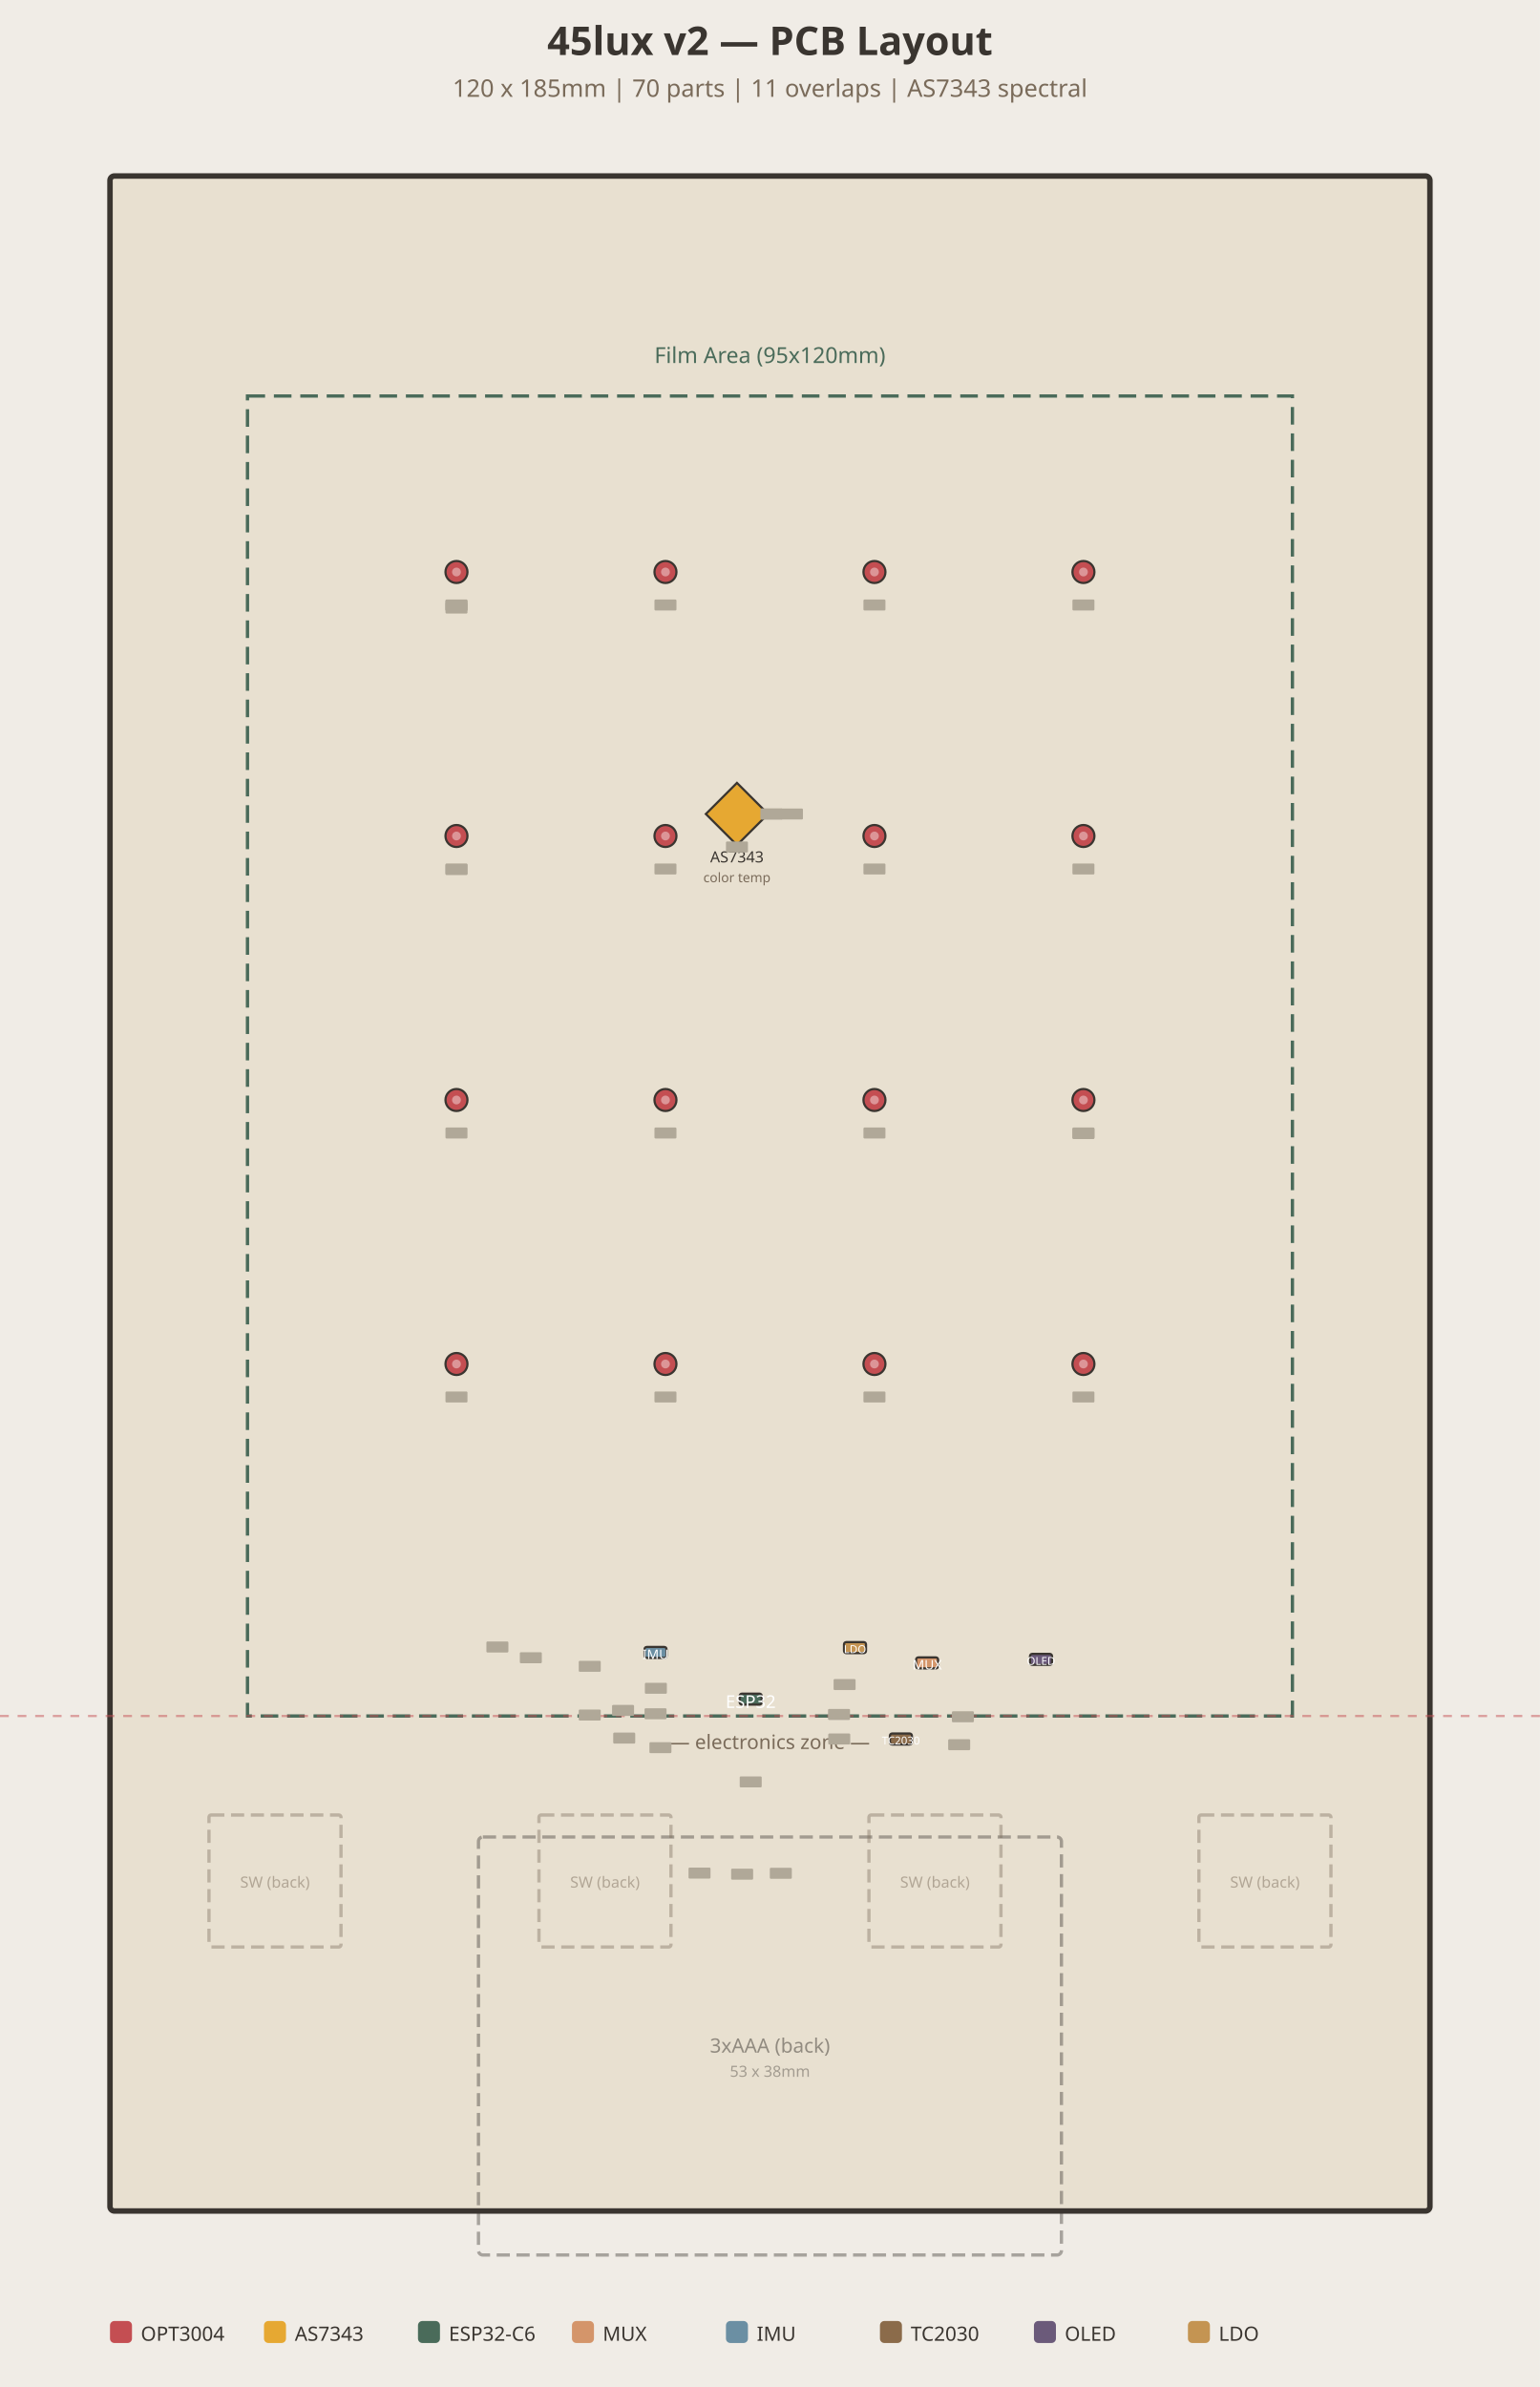
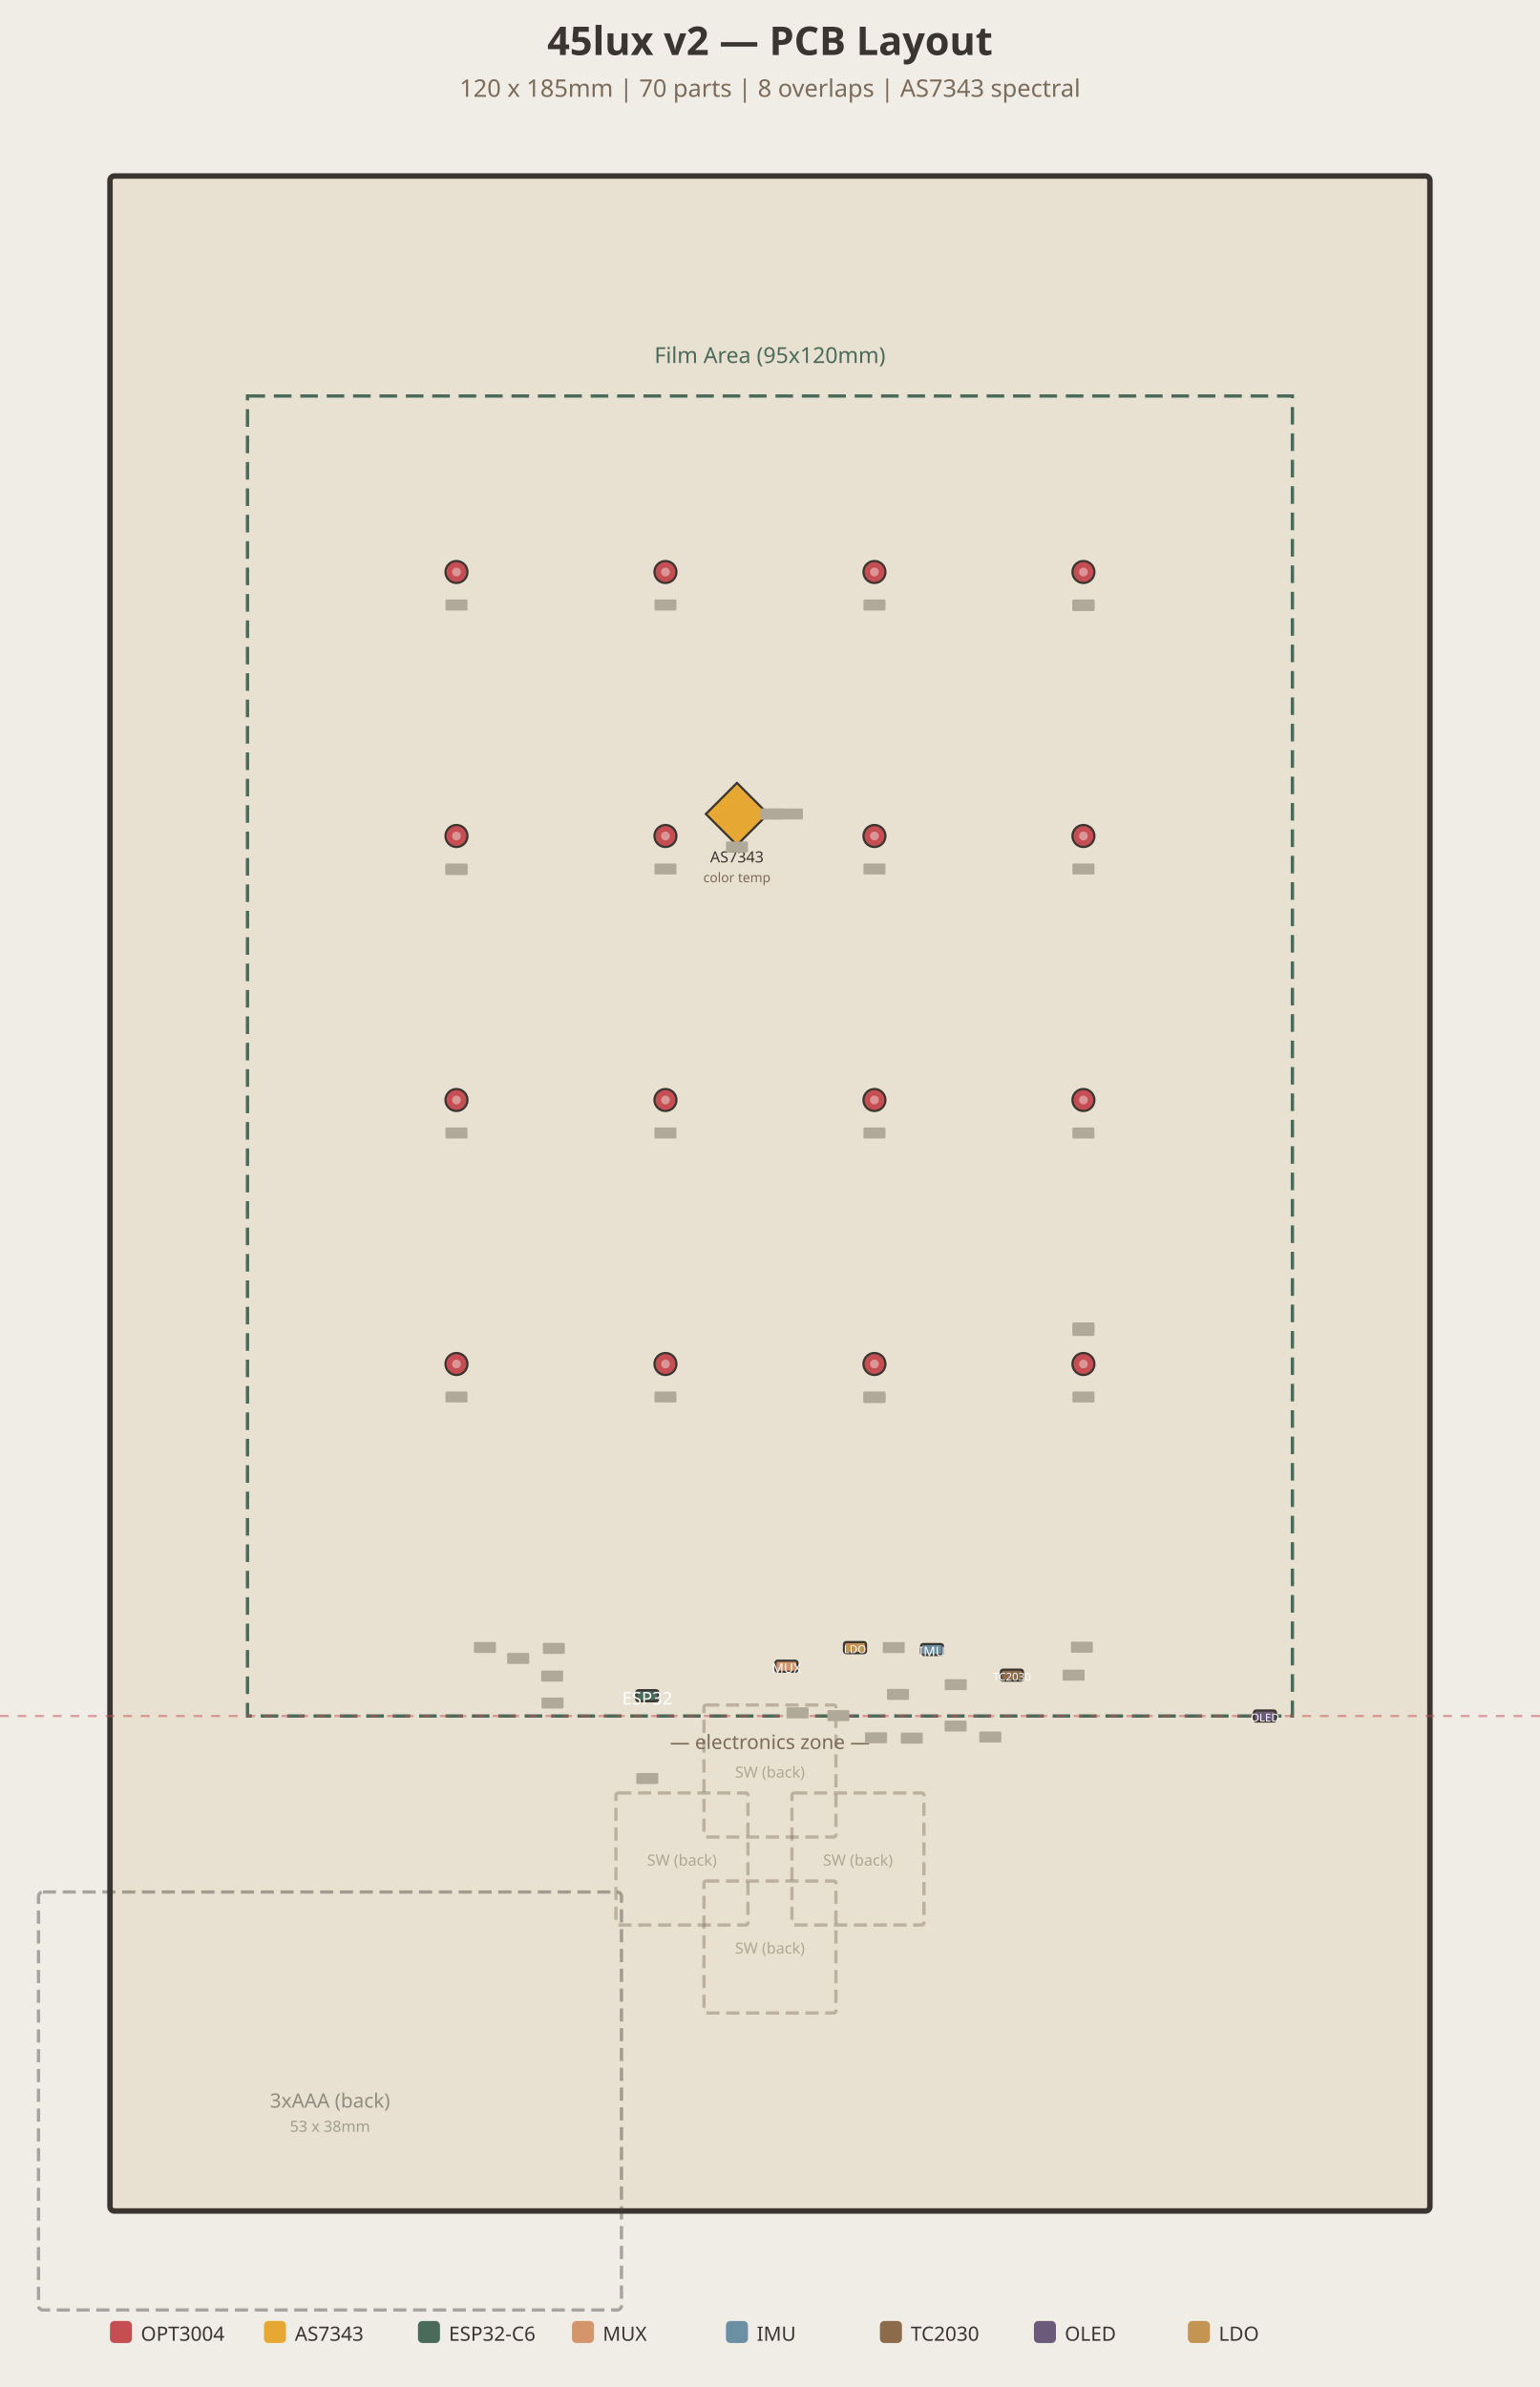
<svg xmlns="http://www.w3.org/2000/svg" width="700.0" height="1085.0">
  <rect width="700.0" height="1085.0" fill="#f0ece6" />
  <text x="350.0" y="25" text-anchor="middle" font-size="18" fill="#3a3530" font-family="sans-serif" font-weight="bold">45lux v2 — PCB Layout</text>
-   <text x="350.0" y="44" text-anchor="middle" font-size="11" fill="#7a6b5a" font-family="sans-serif">120 x 185mm | 70 parts | 11 overlaps | AS7343 spectral</text>
+   <text x="350.0" y="44" text-anchor="middle" font-size="11" fill="#7a6b5a" font-family="sans-serif">120 x 185mm | 70 parts | 8 overlaps | AS7343 spectral</text>
  <rect x="50.0" y="80.0" width="600.0" height="925.0" fill="#e8e0d0" stroke="#3a3530" stroke-width="2.5" rx="2" />
  <rect x="112.5" y="180.0" width="475.0" height="600.0" fill="none" stroke="#4a6b5a" stroke-width="1.5" stroke-dasharray="8,4" />
  <text x="350.0" y="165.0" text-anchor="middle" font-size="10" fill="#4a6b5a" font-family="sans-serif">Film Area (95x120mm)</text>
  <line x1="0.0" y1="780.0" x2="700.0" y2="780.0" stroke="#c44e52" stroke-width="1" stroke-dasharray="4,4" opacity="0.5" />
  <text x="350.0" y="795.0" text-anchor="middle" font-size="9" fill="#7a6b5a" font-family="sans-serif">— electronics zone —</text>
-   <rect x="217.5" y="835.0" width="265.0" height="190.0" fill="none" stroke="#3a3530" stroke-width="1.5" stroke-dasharray="6,3" rx="2" opacity="0.4" />
-   <text x="350.0" y="933.0" text-anchor="middle" font-size="9" fill="#3a3530" opacity="0.5" font-family="sans-serif">3xAAA (back)</text>
-   <text x="350.0" y="944.0" text-anchor="middle" font-size="7" fill="#3a3530" opacity="0.4" font-family="sans-serif">53 x 38mm</text>
+   <rect x="17.5" y="860.0" width="265.0" height="190.0" fill="none" stroke="#3a3530" stroke-width="1.5" stroke-dasharray="6,3" rx="2" opacity="0.4" />
+   <text x="150.0" y="958.0" text-anchor="middle" font-size="9" fill="#3a3530" opacity="0.5" font-family="sans-serif">3xAAA (back)</text>
+   <text x="150.0" y="969.0" text-anchor="middle" font-size="7" fill="#3a3530" opacity="0.4" font-family="sans-serif">53 x 38mm</text>
  <circle cx="207.5" cy="260.0" r="5" fill="#c44e52" stroke="#3a3530" stroke-width="1" />
  <circle cx="207.5" cy="260.0" r="2" fill="white" opacity="0.4" />
  <rect x="202.5" y="272.5" width="10.0" height="5.0" fill="#b0a898" stroke="none" rx="0.5" />
  <circle cx="302.5" cy="260.0" r="5" fill="#c44e52" stroke="#3a3530" stroke-width="1" />
  <circle cx="302.5" cy="260.0" r="2" fill="white" opacity="0.4" />
  <rect x="297.5" y="272.5" width="10.0" height="5.0" fill="#b0a898" stroke="none" rx="0.5" />
  <circle cx="397.5" cy="260.0" r="5" fill="#c44e52" stroke="#3a3530" stroke-width="1" />
  <circle cx="397.5" cy="260.0" r="2" fill="white" opacity="0.4" />
  <rect x="392.5" y="272.5" width="10.0" height="5.0" fill="#b0a898" stroke="none" rx="0.5" />
  <circle cx="492.5" cy="260.0" r="5" fill="#c44e52" stroke="#3a3530" stroke-width="1" />
  <circle cx="492.5" cy="260.0" r="2" fill="white" opacity="0.4" />
  <rect x="487.5" y="272.5" width="10.0" height="5.0" fill="#b0a898" stroke="none" rx="0.5" />
  <circle cx="207.5" cy="380.0" r="5" fill="#c44e52" stroke="#3a3530" stroke-width="1" />
  <circle cx="207.5" cy="380.0" r="2" fill="white" opacity="0.4" />
  <rect x="202.5" y="392.5" width="10.0" height="5.0" fill="#b0a898" stroke="none" rx="0.5" />
  <circle cx="302.5" cy="380.0" r="5" fill="#c44e52" stroke="#3a3530" stroke-width="1" />
  <circle cx="302.5" cy="380.0" r="2" fill="white" opacity="0.4" />
  <rect x="297.5" y="392.5" width="10.0" height="5.0" fill="#b0a898" stroke="none" rx="0.5" />
  <circle cx="397.5" cy="380.0" r="5" fill="#c44e52" stroke="#3a3530" stroke-width="1" />
  <circle cx="397.5" cy="380.0" r="2" fill="white" opacity="0.4" />
  <rect x="392.5" y="392.5" width="10.0" height="5.0" fill="#b0a898" stroke="none" rx="0.5" />
  <circle cx="492.5" cy="380.0" r="5" fill="#c44e52" stroke="#3a3530" stroke-width="1" />
  <circle cx="492.5" cy="380.0" r="2" fill="white" opacity="0.4" />
  <rect x="487.5" y="392.5" width="10.0" height="5.0" fill="#b0a898" stroke="none" rx="0.5" />
  <circle cx="207.5" cy="500.0" r="5" fill="#c44e52" stroke="#3a3530" stroke-width="1" />
  <circle cx="207.5" cy="500.0" r="2" fill="white" opacity="0.4" />
  <rect x="202.5" y="512.5" width="10.0" height="5.0" fill="#b0a898" stroke="none" rx="0.5" />
  <circle cx="302.5" cy="500.0" r="5" fill="#c44e52" stroke="#3a3530" stroke-width="1" />
  <circle cx="302.5" cy="500.0" r="2" fill="white" opacity="0.4" />
  <rect x="297.5" y="512.5" width="10.0" height="5.0" fill="#b0a898" stroke="none" rx="0.5" />
  <circle cx="397.5" cy="500.0" r="5" fill="#c44e52" stroke="#3a3530" stroke-width="1" />
  <circle cx="397.5" cy="500.0" r="2" fill="white" opacity="0.4" />
  <rect x="392.5" y="512.5" width="10.0" height="5.0" fill="#b0a898" stroke="none" rx="0.5" />
  <circle cx="492.5" cy="500.0" r="5" fill="#c44e52" stroke="#3a3530" stroke-width="1" />
  <circle cx="492.5" cy="500.0" r="2" fill="white" opacity="0.4" />
  <rect x="487.5" y="512.5" width="10.0" height="5.0" fill="#b0a898" stroke="none" rx="0.5" />
  <circle cx="207.5" cy="620.0" r="5" fill="#c44e52" stroke="#3a3530" stroke-width="1" />
  <circle cx="207.5" cy="620.0" r="2" fill="white" opacity="0.4" />
  <rect x="202.5" y="632.5" width="10.0" height="5.0" fill="#b0a898" stroke="none" rx="0.5" />
  <circle cx="302.5" cy="620.0" r="5" fill="#c44e52" stroke="#3a3530" stroke-width="1" />
  <circle cx="302.5" cy="620.0" r="2" fill="white" opacity="0.4" />
  <rect x="297.5" y="632.5" width="10.0" height="5.0" fill="#b0a898" stroke="none" rx="0.5" />
  <circle cx="397.5" cy="620.0" r="5" fill="#c44e52" stroke="#3a3530" stroke-width="1" />
  <circle cx="397.5" cy="620.0" r="2" fill="white" opacity="0.4" />
  <rect x="392.5" y="632.5" width="10.0" height="5.0" fill="#b0a898" stroke="none" rx="0.5" />
  <circle cx="492.5" cy="620.0" r="5" fill="#c44e52" stroke="#3a3530" stroke-width="1" />
  <circle cx="492.5" cy="620.0" r="2" fill="white" opacity="0.4" />
  <rect x="487.5" y="632.5" width="10.0" height="5.0" fill="#b0a898" stroke="none" rx="0.5" />
  <rect x="325.0" y="360.0" width="20" height="20" fill="#e6a832" stroke="#3a3530" stroke-width="1" transform="rotate(45 335.0 370.0)" />
  <text x="335.0" y="392.0" text-anchor="middle" font-size="7" fill="#3a3530" font-family="sans-serif">AS7343</text>
  <text x="335.0" y="401.0" text-anchor="middle" font-size="6" fill="#7a6b5a" font-family="sans-serif">color temp</text>
  <rect x="330.0" y="382.5" width="10.0" height="5.0" fill="#b0a898" stroke="none" rx="0.5" />
  <rect x="355.0" y="367.5" width="10.0" height="5.0" fill="#b0a898" stroke="none" rx="0.5" />
-   <rect x="95.0" y="825.0" width="60.0" height="60.0" fill="none" stroke="#7a6b5a" stroke-width="1.5" stroke-dasharray="6,3" rx="1" opacity="0.4" />
-   <text x="125.0" y="858.0" text-anchor="middle" font-size="7" fill="#7a6b5a" opacity="0.5" font-family="sans-serif">SW (back)</text>
-   <rect x="545.0" y="825.0" width="60.0" height="60.0" fill="none" stroke="#7a6b5a" stroke-width="1.5" stroke-dasharray="6,3" rx="1" opacity="0.4" />
-   <text x="575.0" y="858.0" text-anchor="middle" font-size="7" fill="#7a6b5a" opacity="0.5" font-family="sans-serif">SW (back)</text>
-   <rect x="245.0" y="825.0" width="60.0" height="60.0" fill="none" stroke="#7a6b5a" stroke-width="1.5" stroke-dasharray="6,3" rx="1" opacity="0.4" />
-   <text x="275.0" y="858.0" text-anchor="middle" font-size="7" fill="#7a6b5a" opacity="0.5" font-family="sans-serif">SW (back)</text>
-   <rect x="395.0" y="825.0" width="60.0" height="60.0" fill="none" stroke="#7a6b5a" stroke-width="1.5" stroke-dasharray="6,3" rx="1" opacity="0.4" />
-   <text x="425.0" y="858.0" text-anchor="middle" font-size="7" fill="#7a6b5a" opacity="0.5" font-family="sans-serif">SW (back)</text>
+   <rect x="570.0" y="777.5" width="10.0" height="5.0" fill="#6b5a7a" stroke="#3a3530" rx="1" />
+   <text x="575.0" y="782.5" text-anchor="middle" font-size="5" fill="white" font-family="sans-serif">OLED</text>
+   <rect x="320.0" y="775.0" width="60.0" height="60.0" fill="none" stroke="#7a6b5a" stroke-width="1.5" stroke-dasharray="6,3" rx="1" opacity="0.4" />
+   <text x="350.0" y="808.0" text-anchor="middle" font-size="7" fill="#7a6b5a" opacity="0.5" font-family="sans-serif">SW (back)</text>
+   <rect x="320.0" y="855.0" width="60.0" height="60.0" fill="none" stroke="#7a6b5a" stroke-width="1.5" stroke-dasharray="6,3" rx="1" opacity="0.4" />
+   <text x="350.0" y="888.0" text-anchor="middle" font-size="7" fill="#7a6b5a" opacity="0.5" font-family="sans-serif">SW (back)</text>
+   <rect x="280.0" y="815.0" width="60.0" height="60.0" fill="none" stroke="#7a6b5a" stroke-width="1.5" stroke-dasharray="6,3" rx="1" opacity="0.4" />
+   <text x="310.0" y="848.0" text-anchor="middle" font-size="7" fill="#7a6b5a" opacity="0.5" font-family="sans-serif">SW (back)</text>
+   <rect x="360.0" y="815.0" width="60.0" height="60.0" fill="none" stroke="#7a6b5a" stroke-width="1.5" stroke-dasharray="6,3" rx="1" opacity="0.4" />
+   <text x="390.0" y="848.0" text-anchor="middle" font-size="7" fill="#7a6b5a" opacity="0.5" font-family="sans-serif">SW (back)</text>
  <rect x="383.66" y="746.411" width="10.0" height="5.0" fill="#c49452" stroke="#3a3530" rx="1" />
  <text x="388.66" y="751.411" text-anchor="middle" font-size="5" fill="white" font-family="sans-serif">LDO</text>
-   <rect x="336.251" y="769.834" width="10.0" height="5.0" fill="#4a6b5a" stroke="#3a3530" rx="1" />
-   <text x="341.251" y="776.334" text-anchor="middle" font-size="8" fill="white" font-family="sans-serif">ESP32</text>
-   <rect x="416.433" y="753.36" width="10.0" height="5.0" fill="#d4956a" stroke="#3a3530" rx="1" />
-   <text x="421.433" y="758.86" text-anchor="middle" font-size="6" fill="white" font-family="sans-serif">MUX</text>
-   <rect x="292.987" y="748.614" width="10.0" height="5.0" fill="#6b8fa3" stroke="#3a3530" rx="1" />
-   <text x="297.987" y="754.114" text-anchor="middle" font-size="6" fill="white" font-family="sans-serif">IMU</text>
-   <rect x="263.081" y="754.917" width="10.0" height="5.0" fill="#b0a898" stroke="none" rx="0.5" />
-   <rect x="468.223" y="751.757" width="10.0" height="5.0" fill="#6b5a7a" stroke="#3a3530" rx="1" />
-   <text x="473.223" y="756.757" text-anchor="middle" font-size="5" fill="white" font-family="sans-serif">OLED</text>
-   <rect x="404.529" y="787.954" width="10.0" height="5.0" fill="#8b6b4a" stroke="#3a3530" rx="1" />
-   <text x="409.529" y="792.954" text-anchor="middle" font-size="5" fill="white" font-family="sans-serif">TC2030</text>
-   <rect x="378.93" y="763.21" width="10.0" height="5.0" fill="#b0a898" stroke="none" rx="0.5" />
-   <rect x="293.143" y="764.898" width="10.0" height="5.0" fill="#b0a898" stroke="none" rx="0.5" />
+   <rect x="289.228" y="768.286" width="10.0" height="5.0" fill="#4a6b5a" stroke="#3a3530" rx="1" />
+   <text x="294.228" y="774.786" text-anchor="middle" font-size="8" fill="white" font-family="sans-serif">ESP32</text>
+   <rect x="352.503" y="754.869" width="10.0" height="5.0" fill="#d4956a" stroke="#3a3530" rx="1" />
+   <text x="357.503" y="760.369" text-anchor="middle" font-size="6" fill="white" font-family="sans-serif">MUX</text>
+   <rect x="418.674" y="747.297" width="10.0" height="5.0" fill="#6b8fa3" stroke="#3a3530" rx="1" />
+   <text x="423.674" y="752.797" text-anchor="middle" font-size="6" fill="white" font-family="sans-serif">IMU</text>
+   <rect x="403.2" y="767.679" width="10.0" height="5.0" fill="#b0a898" stroke="none" rx="0.5" />
+   <rect x="454.997" y="758.919" width="10.0" height="5.0" fill="#8b6b4a" stroke="#3a3530" rx="1" />
+   <text x="459.997" y="763.919" text-anchor="middle" font-size="5" fill="white" font-family="sans-serif">TC2030</text>
+   <rect x="401.285" y="746.411" width="10.0" height="5.0" fill="#b0a898" stroke="none" rx="0.5" />
  <rect x="345.752" y="367.5" width="10.0" height="5.0" fill="#b0a898" stroke="none" rx="0.5" />
-   <rect x="202.5" y="272.75" width="10.0" height="5.0" fill="#b0a898" stroke="none" rx="0.5" />
+   <rect x="487.5" y="602.25" width="10.0" height="5.0" fill="#b0a898" stroke="none" rx="0.5" />
+   <rect x="487.5" y="272.75" width="10.0" height="5.0" fill="#b0a898" stroke="none" rx="0.5" />
+   <rect x="429.465" y="763.249" width="10.0" height="5.0" fill="#b0a898" stroke="none" rx="0.5" />
  <rect x="202.5" y="392.75" width="10.0" height="5.0" fill="#b0a898" stroke="none" rx="0.5" />
-   <rect x="336.251" y="807.459" width="10.0" height="5.0" fill="#b0a898" stroke="none" rx="0.5" />
-   <rect x="487.5" y="512.75" width="10.0" height="5.0" fill="#b0a898" stroke="none" rx="0.5" />
-   <rect x="292.987" y="776.489" width="10.0" height="5.0" fill="#b0a898" stroke="none" rx="0.5" />
+   <rect x="392.5" y="632.75" width="10.0" height="5.0" fill="#b0a898" stroke="none" rx="0.5" />
  <rect x="345.752" y="367.5" width="10.0" height="5.0" fill="#b0a898" stroke="none" rx="0.5" />
-   <rect x="432.709" y="777.853" width="10.0" height="5.0" fill="#b0a898" stroke="none" rx="0.5" />
-   <rect x="376.497" y="787.954" width="10.0" height="5.0" fill="#b0a898" stroke="none" rx="0.5" />
-   <rect x="376.399" y="776.797" width="10.0" height="5.0" fill="#b0a898" stroke="none" rx="0.5" />
-   <rect x="295.214" y="791.896" width="10.0" height="5.0" fill="#b0a898" stroke="none" rx="0.5" />
-   <rect x="202.5" y="273.875" width="10.0" height="5.0" fill="#b0a898" stroke="none" rx="0.5" />
-   <rect x="431.013" y="790.551" width="10.0" height="5.0" fill="#b0a898" stroke="none" rx="0.5" />
-   <rect x="263.081" y="777.067" width="10.0" height="5.0" fill="#b0a898" stroke="none" rx="0.5" />
-   <rect x="236.303" y="751.019" width="10.0" height="5.0" fill="#b0a898" stroke="none" rx="0.5" />
-   <rect x="221.102" y="746.135" width="10.0" height="5.0" fill="#b0a898" stroke="none" rx="0.5" />
-   <rect x="278.222" y="774.964" width="10.0" height="5.0" fill="#b0a898" stroke="none" rx="0.5" />
-   <rect x="278.751" y="787.551" width="10.0" height="5.0" fill="#b0a898" stroke="none" rx="0.5" />
-   <rect x="332.357" y="849.397" width="10.0" height="5.0" fill="#b0a898" stroke="none" rx="0.5" />
-   <rect x="349.94" y="848.996" width="10.0" height="5.0" fill="#b0a898" stroke="none" rx="0.5" />
-   <rect x="312.984" y="848.896" width="10.0" height="5.0" fill="#b0a898" stroke="none" rx="0.5" />
+   <rect x="429.39" y="782.059" width="10.0" height="5.0" fill="#b0a898" stroke="none" rx="0.5" />
+   <rect x="376.089" y="777.334" width="10.0" height="5.0" fill="#b0a898" stroke="none" rx="0.5" />
+   <rect x="483.029" y="758.919" width="10.0" height="5.0" fill="#b0a898" stroke="none" rx="0.5" />
+   <rect x="289.228" y="805.911" width="10.0" height="5.0" fill="#b0a898" stroke="none" rx="0.5" />
+   <rect x="486.817" y="746.227" width="10.0" height="5.0" fill="#b0a898" stroke="none" rx="0.5" />
+   <rect x="487.5" y="601.125" width="10.0" height="5.0" fill="#b0a898" stroke="none" rx="0.5" />
+   <rect x="357.542" y="776.086" width="10.0" height="5.0" fill="#b0a898" stroke="none" rx="0.5" />
+   <rect x="409.475" y="787.563" width="10.0" height="5.0" fill="#b0a898" stroke="none" rx="0.5" />
+   <rect x="393.215" y="787.406" width="10.0" height="5.0" fill="#b0a898" stroke="none" rx="0.5" />
+   <rect x="445.174" y="787.053" width="10.0" height="5.0" fill="#b0a898" stroke="none" rx="0.5" />
+   <rect x="246.755" y="746.77" width="10.0" height="5.0" fill="#b0a898" stroke="none" rx="0.5" />
+   <rect x="246.009" y="759.37" width="10.0" height="5.0" fill="#b0a898" stroke="none" rx="0.5" />
+   <rect x="230.554" y="751.324" width="10.0" height="5.0" fill="#b0a898" stroke="none" rx="0.5" />
+   <rect x="215.428" y="746.351" width="10.0" height="5.0" fill="#b0a898" stroke="none" rx="0.5" />
+   <rect x="246.151" y="771.587" width="10.0" height="5.0" fill="#b0a898" stroke="none" rx="0.5" />
  <rect x="50" y="1055.0" width="10" height="10" fill="#c44e52" rx="2" />
  <text x="64" y="1064.0" font-size="9" fill="#3a3530" font-family="sans-serif">OPT3004</text>
  <rect x="120" y="1055.0" width="10" height="10" fill="#e6a832" rx="2" />
  <text x="134" y="1064.0" font-size="9" fill="#3a3530" font-family="sans-serif">AS7343</text>
  <rect x="190" y="1055.0" width="10" height="10" fill="#4a6b5a" rx="2" />
  <text x="204" y="1064.0" font-size="9" fill="#3a3530" font-family="sans-serif">ESP32-C6</text>
  <rect x="260" y="1055.0" width="10" height="10" fill="#d4956a" rx="2" />
  <text x="274" y="1064.0" font-size="9" fill="#3a3530" font-family="sans-serif">MUX</text>
  <rect x="330" y="1055.0" width="10" height="10" fill="#6b8fa3" rx="2" />
  <text x="344" y="1064.0" font-size="9" fill="#3a3530" font-family="sans-serif">IMU</text>
  <rect x="400" y="1055.0" width="10" height="10" fill="#8b6b4a" rx="2" />
  <text x="414" y="1064.0" font-size="9" fill="#3a3530" font-family="sans-serif">TC2030</text>
  <rect x="470" y="1055.0" width="10" height="10" fill="#6b5a7a" rx="2" />
  <text x="484" y="1064.0" font-size="9" fill="#3a3530" font-family="sans-serif">OLED</text>
  <rect x="540" y="1055.0" width="10" height="10" fill="#c49452" rx="2" />
  <text x="554" y="1064.0" font-size="9" fill="#3a3530" font-family="sans-serif">LDO</text>
</svg>
